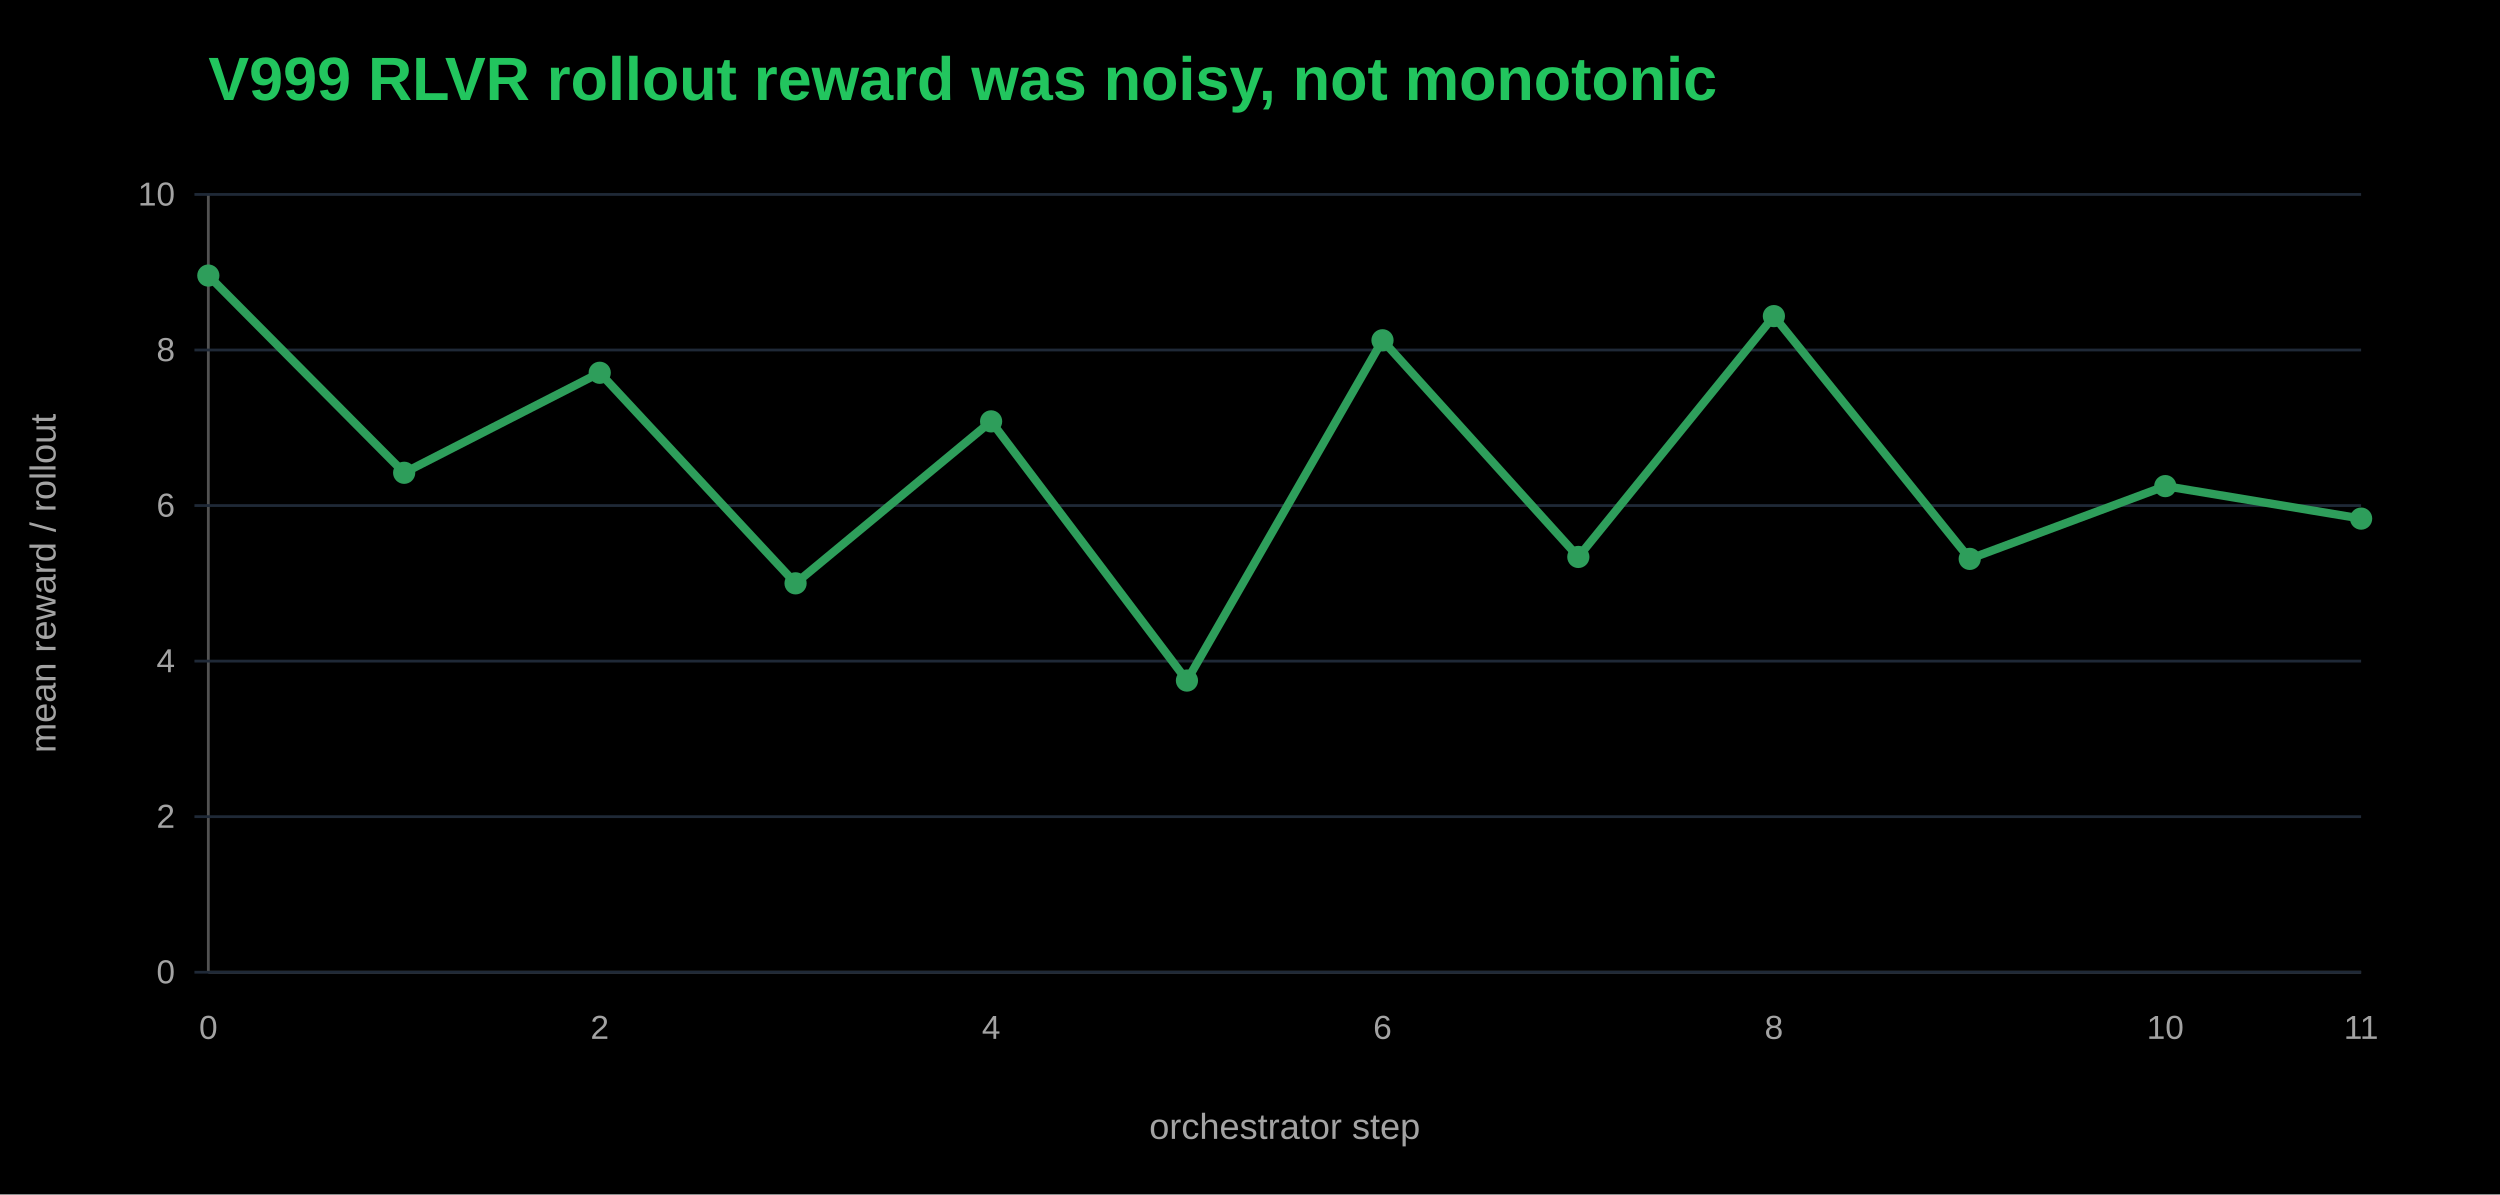
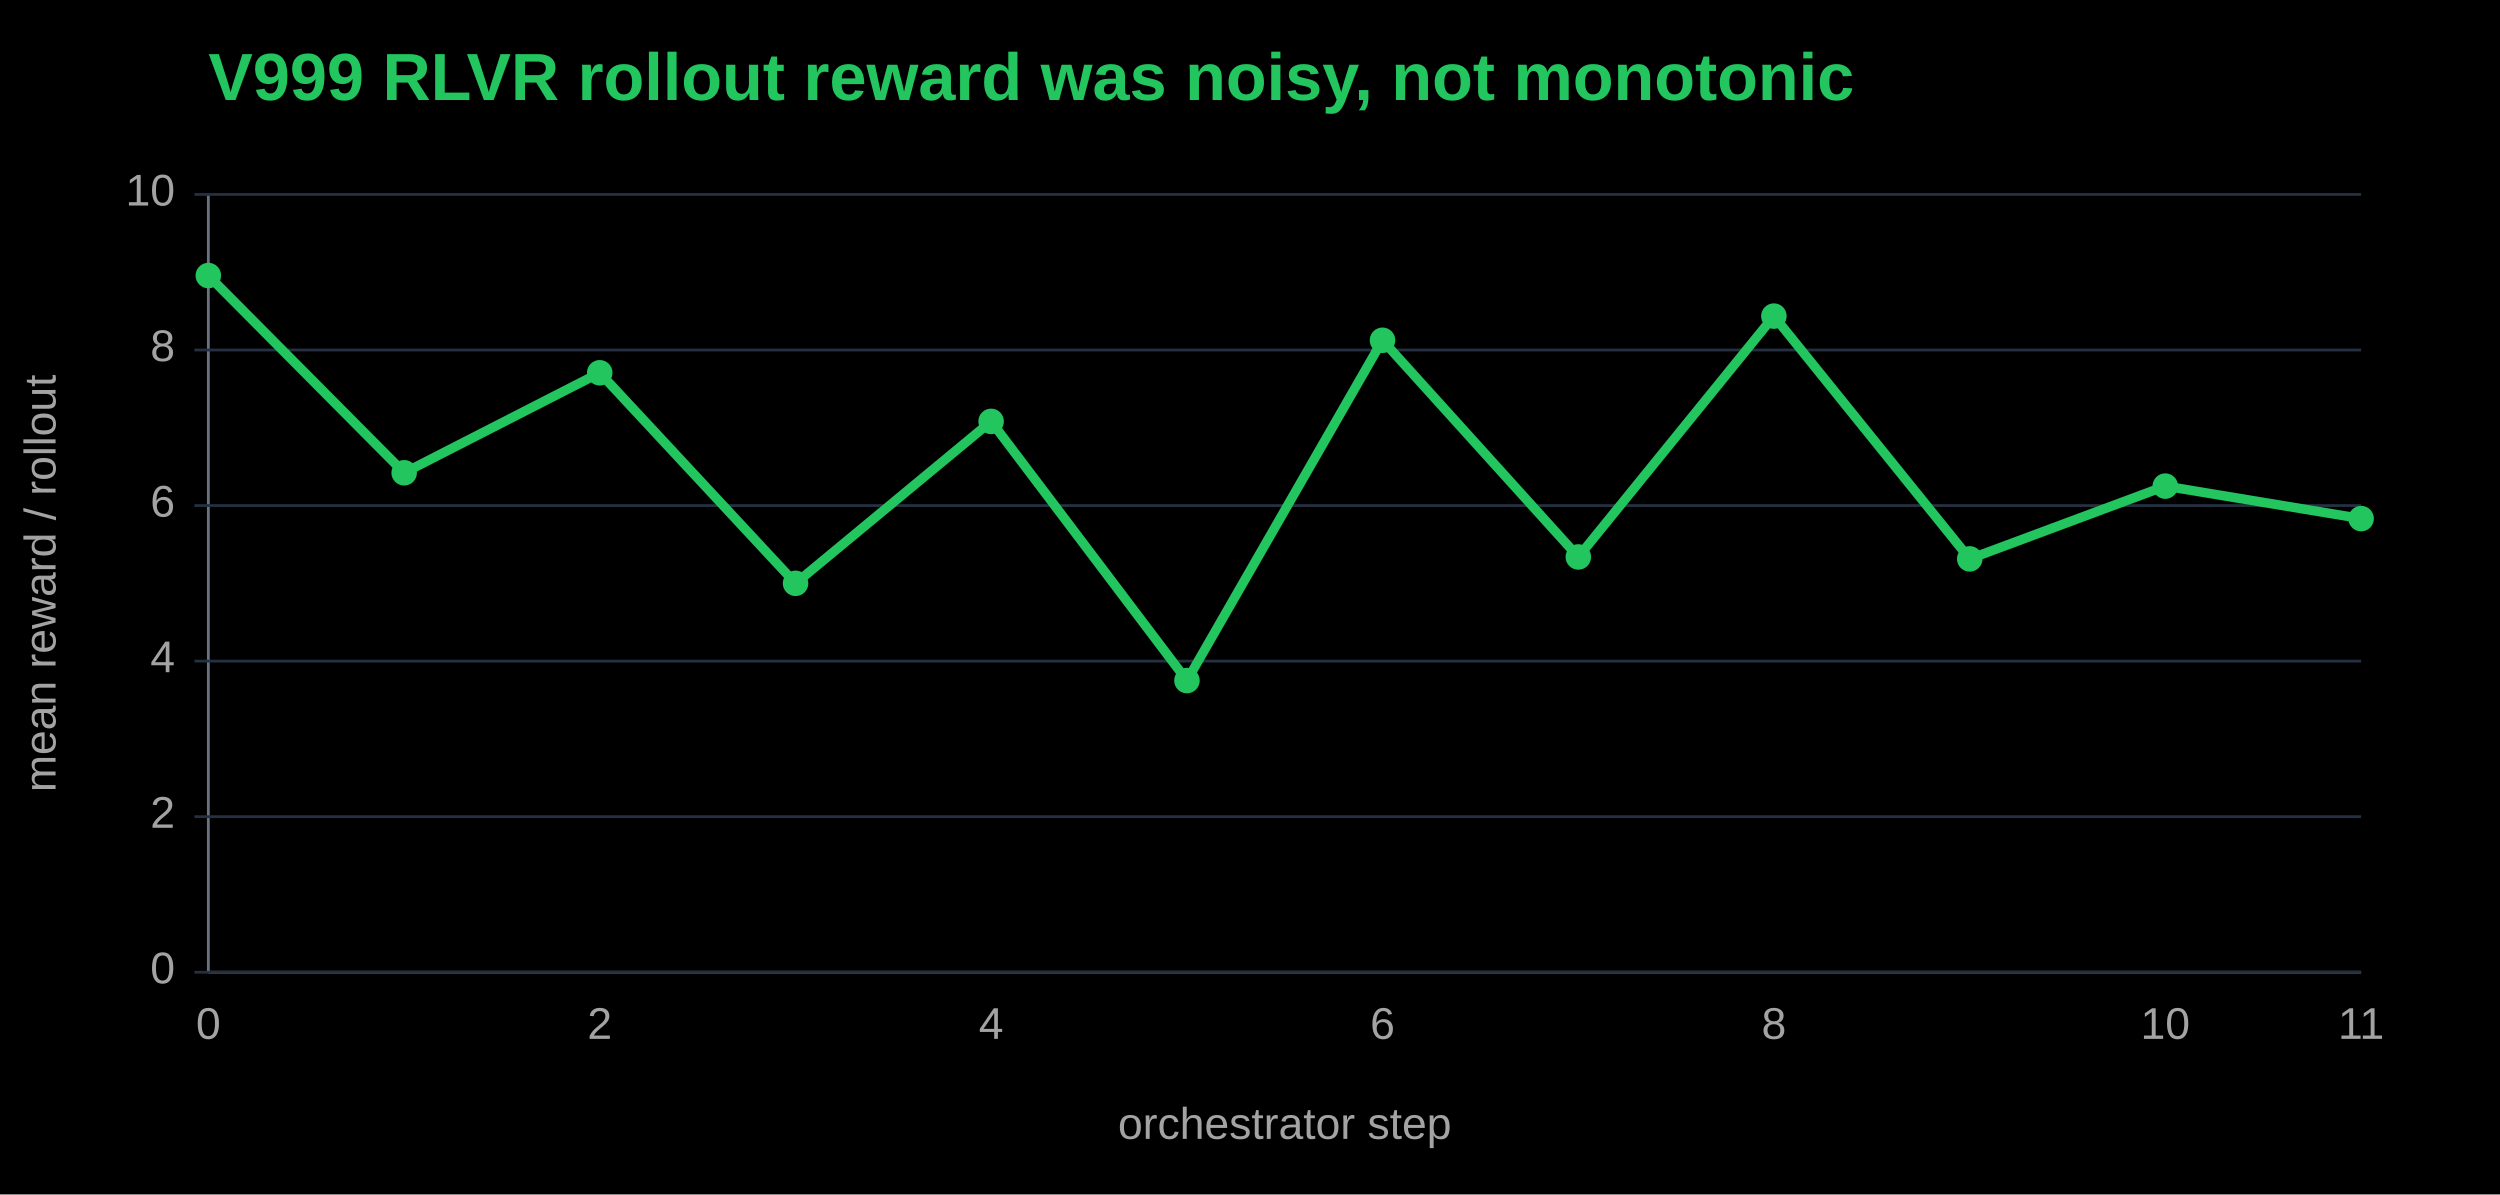
<svg xmlns="http://www.w3.org/2000/svg" width="900" height="430" viewBox="0 0 900 430">
  <rect width="100%" height="100%" fill="#000000" />
-   <text x="75" y="36" font-family="Arial, sans-serif" font-size="22" font-weight="700" fill="#22c55e">V999 RLVR rollout reward was noisy, not monotonic</text>
-   <line x1="75" y1="350" x2="850" y2="350" stroke="#525252" />
-   <line x1="75" y1="70" x2="75" y2="350" stroke="#525252" />
-   <line x1="70" y1="350.0" x2="850" y2="350.0" stroke="#1f2937" />
-   <text x="63" y="354.0" text-anchor="end" font-family="Arial, sans-serif" font-size="12" fill="#a3a3a3">0</text>
-   <line x1="70" y1="294.0" x2="850" y2="294.0" stroke="#1f2937" />
-   <text x="63" y="298.0" text-anchor="end" font-family="Arial, sans-serif" font-size="12" fill="#a3a3a3">2</text>
-   <line x1="70" y1="238.0" x2="850" y2="238.0" stroke="#1f2937" />
-   <text x="63" y="242.0" text-anchor="end" font-family="Arial, sans-serif" font-size="12" fill="#a3a3a3">4</text>
-   <line x1="70" y1="182.0" x2="850" y2="182.0" stroke="#1f2937" />
-   <text x="63" y="186.0" text-anchor="end" font-family="Arial, sans-serif" font-size="12" fill="#a3a3a3">6</text>
-   <line x1="70" y1="126.0" x2="850" y2="126.0" stroke="#1f2937" />
-   <text x="63" y="130.0" text-anchor="end" font-family="Arial, sans-serif" font-size="12" fill="#a3a3a3">8</text>
-   <line x1="70" y1="70.0" x2="850" y2="70.0" stroke="#1f2937" />
-   <text x="63" y="74.0" text-anchor="end" font-family="Arial, sans-serif" font-size="12" fill="#a3a3a3">10</text>
-   <text x="75.0" y="374" text-anchor="middle" font-family="Arial, sans-serif" font-size="12" fill="#a3a3a3">0</text>
-   <text x="215.9" y="374" text-anchor="middle" font-family="Arial, sans-serif" font-size="12" fill="#a3a3a3">2</text>
-   <text x="356.8" y="374" text-anchor="middle" font-family="Arial, sans-serif" font-size="12" fill="#a3a3a3">4</text>
-   <text x="497.7" y="374" text-anchor="middle" font-family="Arial, sans-serif" font-size="12" fill="#a3a3a3">6</text>
-   <text x="638.6" y="374" text-anchor="middle" font-family="Arial, sans-serif" font-size="12" fill="#a3a3a3">8</text>
-   <text x="779.5" y="374" text-anchor="middle" font-family="Arial, sans-serif" font-size="12" fill="#a3a3a3">10</text>
-   <text x="850.0" y="374" text-anchor="middle" font-family="Arial, sans-serif" font-size="12" fill="#a3a3a3">11</text>
-   <polyline points="75.0,99.2 145.5,170.2 215.9,134.2 286.4,210.0 356.8,151.7 427.3,245.0 497.7,122.5 568.2,200.5 638.6,113.8 709.1,201.2 779.5,175.0 850.0,186.7" fill="none" stroke="#2e9e5b" stroke-width="3" />
-   <circle cx="75.0" cy="99.2" r="4" fill="#2e9e5b" />
-   <circle cx="145.5" cy="170.2" r="4" fill="#2e9e5b" />
-   <circle cx="215.9" cy="134.2" r="4" fill="#2e9e5b" />
-   <circle cx="286.4" cy="210.0" r="4" fill="#2e9e5b" />
-   <circle cx="356.8" cy="151.7" r="4" fill="#2e9e5b" />
-   <circle cx="427.3" cy="245.0" r="4" fill="#2e9e5b" />
-   <circle cx="497.7" cy="122.5" r="4" fill="#2e9e5b" />
-   <circle cx="568.2" cy="200.5" r="4" fill="#2e9e5b" />
-   <circle cx="638.6" cy="113.8" r="4" fill="#2e9e5b" />
-   <circle cx="709.1" cy="201.2" r="4" fill="#2e9e5b" />
-   <circle cx="779.5" cy="175.0" r="4" fill="#2e9e5b" />
-   <circle cx="850.0" cy="186.7" r="4" fill="#2e9e5b" />
-   <text x="462.5" y="410" text-anchor="middle" font-family="Arial, sans-serif" font-size="13" fill="#a3a3a3">orchestrator step</text>
-   <text x="20" y="210.0" transform="rotate(-90 20 210.0)" text-anchor="middle" font-family="Arial, sans-serif" font-size="13" fill="#a3a3a3">mean reward / rollout</text>
+   <text x="75" y="36" font-family="Arial, sans-serif" font-size="24" font-weight="800" fill="#22c55e">V999 RLVR rollout reward was noisy, not monotonic</text>
+   <line x1="75" y1="350" x2="850" y2="350" stroke="#6b7280" />
+   <line x1="75" y1="70" x2="75" y2="350" stroke="#6b7280" />
+   <line x1="70" y1="350.0" x2="850" y2="350.0" stroke="#253042" />
+   <text x="63" y="354.0" text-anchor="end" font-family="Arial, sans-serif" font-size="16" fill="#a3a3a3">0</text>
+   <line x1="70" y1="294.0" x2="850" y2="294.0" stroke="#253042" />
+   <text x="63" y="298.0" text-anchor="end" font-family="Arial, sans-serif" font-size="16" fill="#a3a3a3">2</text>
+   <line x1="70" y1="238.0" x2="850" y2="238.0" stroke="#253042" />
+   <text x="63" y="242.0" text-anchor="end" font-family="Arial, sans-serif" font-size="16" fill="#a3a3a3">4</text>
+   <line x1="70" y1="182.0" x2="850" y2="182.0" stroke="#253042" />
+   <text x="63" y="186.0" text-anchor="end" font-family="Arial, sans-serif" font-size="16" fill="#a3a3a3">6</text>
+   <line x1="70" y1="126.0" x2="850" y2="126.0" stroke="#253042" />
+   <text x="63" y="130.0" text-anchor="end" font-family="Arial, sans-serif" font-size="16" fill="#a3a3a3">8</text>
+   <line x1="70" y1="70.0" x2="850" y2="70.0" stroke="#253042" />
+   <text x="63" y="74.0" text-anchor="end" font-family="Arial, sans-serif" font-size="16" fill="#a3a3a3">10</text>
+   <text x="75.0" y="374" text-anchor="middle" font-family="Arial, sans-serif" font-size="16" fill="#a3a3a3">0</text>
+   <text x="215.9" y="374" text-anchor="middle" font-family="Arial, sans-serif" font-size="16" fill="#a3a3a3">2</text>
+   <text x="356.8" y="374" text-anchor="middle" font-family="Arial, sans-serif" font-size="16" fill="#a3a3a3">4</text>
+   <text x="497.7" y="374" text-anchor="middle" font-family="Arial, sans-serif" font-size="16" fill="#a3a3a3">6</text>
+   <text x="638.6" y="374" text-anchor="middle" font-family="Arial, sans-serif" font-size="16" fill="#a3a3a3">8</text>
+   <text x="779.5" y="374" text-anchor="middle" font-family="Arial, sans-serif" font-size="16" fill="#a3a3a3">10</text>
+   <text x="850.0" y="374" text-anchor="middle" font-family="Arial, sans-serif" font-size="16" fill="#a3a3a3">11</text>
+   <polyline points="75.0,99.2 145.5,170.2 215.9,134.2 286.4,210.0 356.8,151.7 427.3,245.0 497.7,122.5 568.2,200.5 638.6,113.8 709.1,201.2 779.5,175.0 850.0,186.7" fill="none" stroke="#22c55e" stroke-width="3.4" />
+   <circle cx="75.0" cy="99.2" r="4.6" fill="#22c55e" />
+   <circle cx="145.5" cy="170.2" r="4.6" fill="#22c55e" />
+   <circle cx="215.9" cy="134.2" r="4.6" fill="#22c55e" />
+   <circle cx="286.4" cy="210.0" r="4.6" fill="#22c55e" />
+   <circle cx="356.8" cy="151.7" r="4.6" fill="#22c55e" />
+   <circle cx="427.3" cy="245.0" r="4.6" fill="#22c55e" />
+   <circle cx="497.7" cy="122.5" r="4.6" fill="#22c55e" />
+   <circle cx="568.2" cy="200.5" r="4.6" fill="#22c55e" />
+   <circle cx="638.6" cy="113.8" r="4.6" fill="#22c55e" />
+   <circle cx="709.1" cy="201.2" r="4.6" fill="#22c55e" />
+   <circle cx="779.5" cy="175.0" r="4.6" fill="#22c55e" />
+   <circle cx="850.0" cy="186.7" r="4.6" fill="#22c55e" />
+   <text x="462.5" y="410" text-anchor="middle" font-family="Arial, sans-serif" font-size="16" fill="#a3a3a3">orchestrator step</text>
+   <text x="20" y="210.0" transform="rotate(-90 20 210.0)" text-anchor="middle" font-family="Arial, sans-serif" font-size="16" fill="#a3a3a3">mean reward / rollout</text>
</svg>
